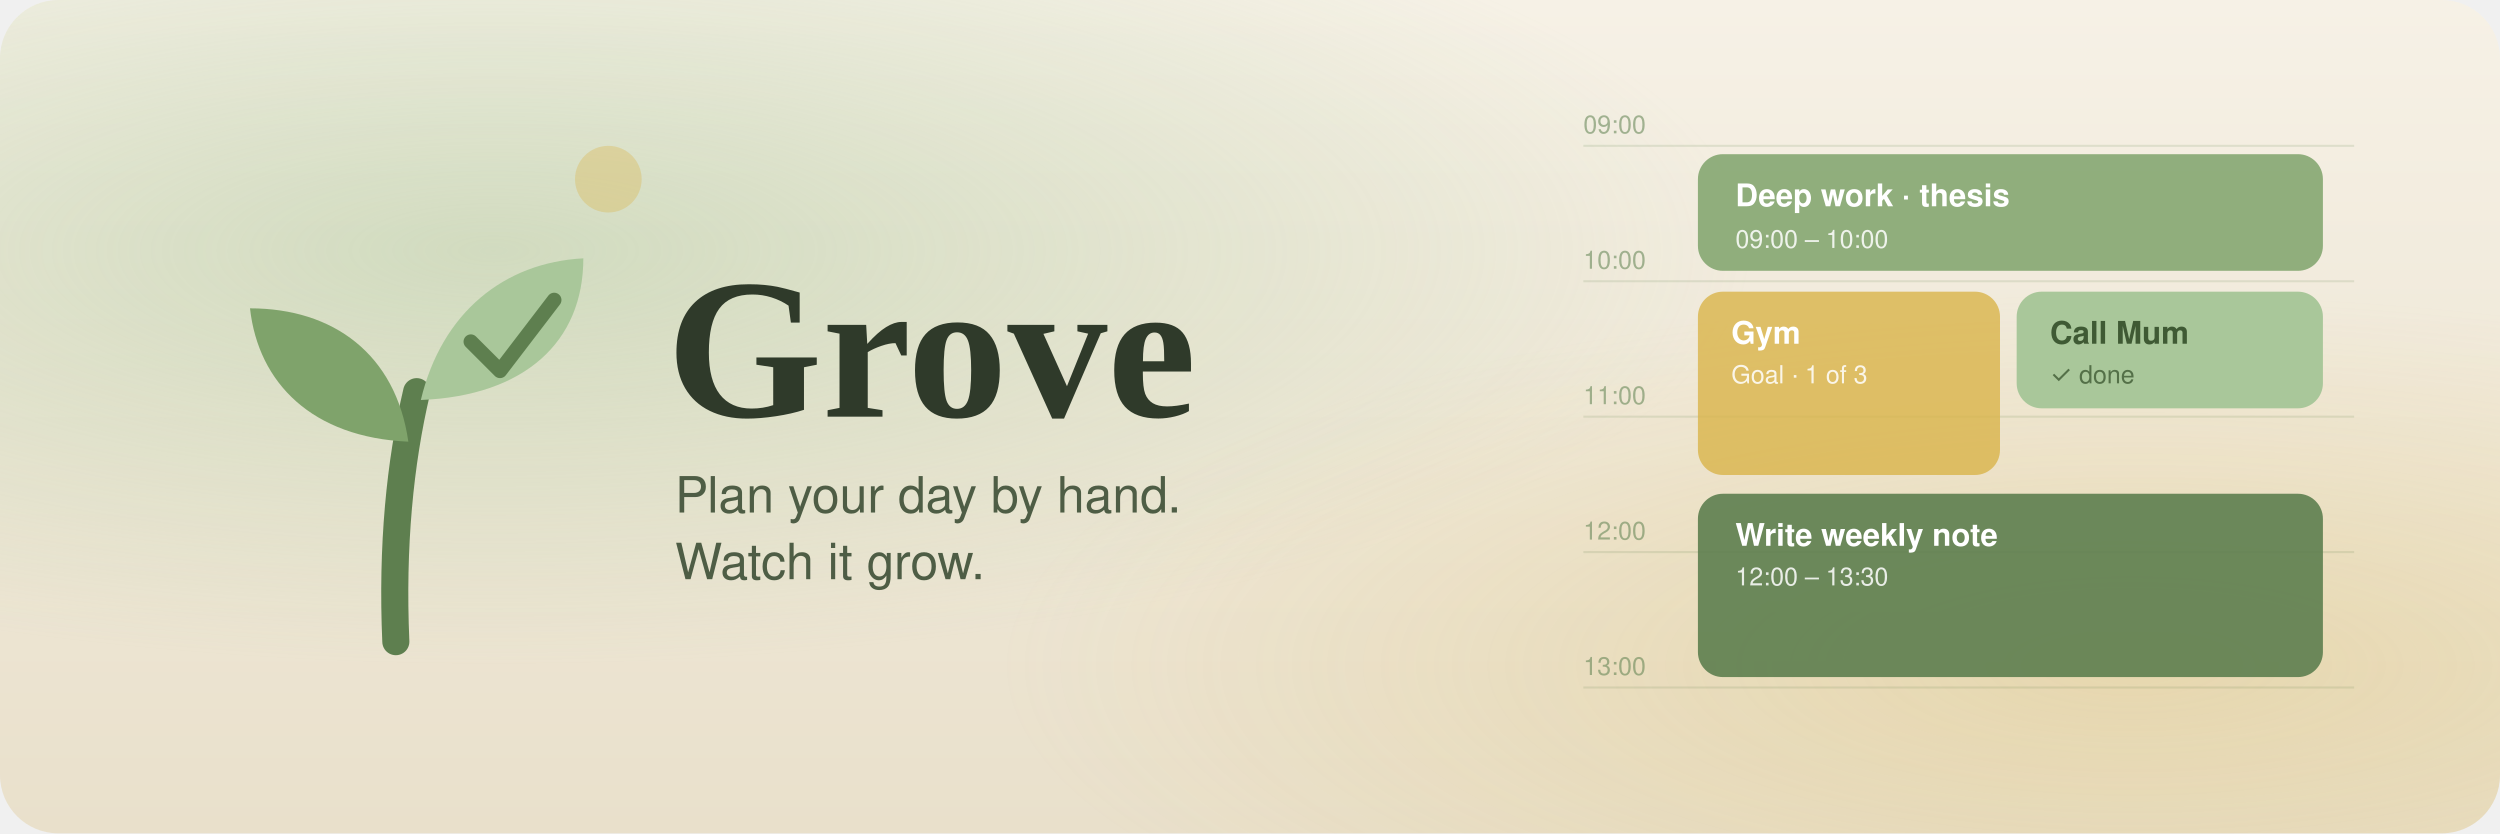
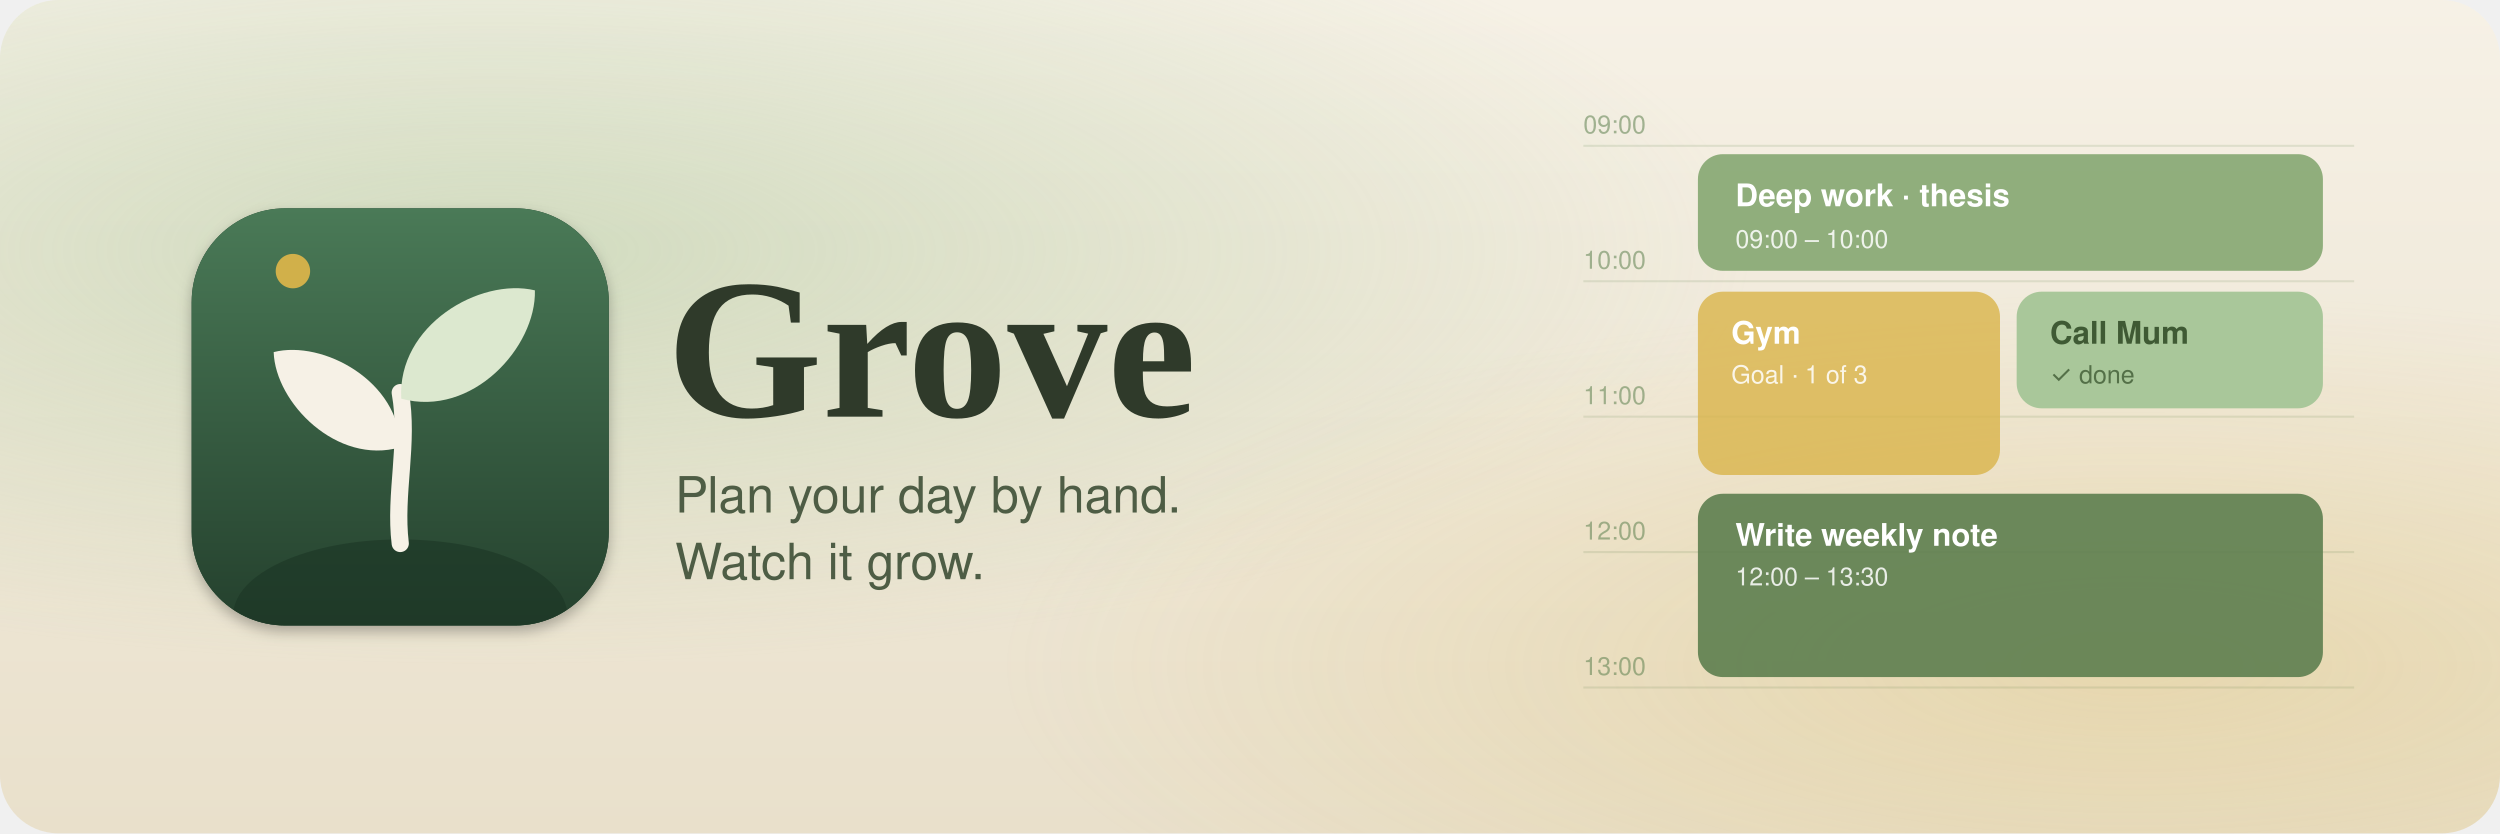
<svg xmlns="http://www.w3.org/2000/svg" width="1200" height="400" viewBox="0 0 1200 400" role="img" aria-label="Grove — plan your day, grow your days">
  <defs>
    <linearGradient id="bg" x1="0" y1="0" x2="0" y2="1">
      <stop offset="0" stop-color="#F6F1E6" />
      <stop offset="1" stop-color="#E9E0CB" />
    </linearGradient>
    <radialGradient id="glowA" cx="0.2" cy="0.3" r="0.5">
      <stop offset="0" stop-color="#A9C79A" stop-opacity="0.45" />
      <stop offset="1" stop-color="#A9C79A" stop-opacity="0" />
    </radialGradient>
    <radialGradient id="glowB" cx="0.85" cy="0.8" r="0.45">
      <stop offset="0" stop-color="#D9B44A" stop-opacity="0.25" />
      <stop offset="1" stop-color="#D9B44A" stop-opacity="0" />
    </radialGradient>
+     <linearGradient id="tileFill" x1="0" y1="0" x2="0" y2="1">
+       <stop offset="0" stop-color="#4A7A57" />
+       <stop offset="1" stop-color="#24402D" />
+     </linearGradient>
+     <clipPath id="tileClip">
+       <rect x="100" y="100" width="824" height="824" rx="185" />
+     </clipPath>
+     <filter id="tileShadow" x="-20%" y="-20%" width="140%" height="140%">
+       <feDropShadow dx="0" dy="12" stdDeviation="14" flood-color="#000000" flood-opacity="0.28" />
+     </filter>
  </defs>
  <rect width="1200" height="400" rx="28" fill="url(#bg)" />
  <rect width="1200" height="400" rx="28" fill="url(#glowA)" />
  <rect width="1200" height="400" rx="28" fill="url(#glowB)" />
  <g font-family="-apple-system, 'SF Pro Text', 'Segoe UI', Helvetica, Arial, sans-serif" font-size="15">
    <g stroke="#5E7F4F" stroke-opacity="0.15" stroke-width="1">
      <line x1="760" y1="70" x2="1130" y2="70" />
      <line x1="760" y1="135" x2="1130" y2="135" />
      <line x1="760" y1="200" x2="1130" y2="200" />
      <line x1="760" y1="265" x2="1130" y2="265" />
      <line x1="760" y1="330" x2="1130" y2="330" />
    </g>
    <g fill="#5E7F4F" fill-opacity="0.55" font-size="12">
      <text x="760" y="64">09:00</text>
      <text x="760" y="129">10:00</text>
      <text x="760" y="194">11:00</text>
      <text x="760" y="259">12:00</text>
      <text x="760" y="324">13:00</text>
    </g>
    <rect x="815" y="74" width="300" height="56" rx="12" fill="#7FA36B" fill-opacity="0.85" />
    <text x="833" y="99" fill="#FFFFFF" font-weight="600">Deep work · thesis</text>
    <text x="833" y="119" fill="#FFFFFF" fill-opacity="0.85" font-size="12">09:00 – 10:00</text>
    <rect x="815" y="140" width="145" height="88" rx="12" fill="#D9B44A" fill-opacity="0.8" />
    <text x="831" y="165" fill="#FFFFFF" font-weight="600">Gym</text>
    <text x="831" y="184" fill="#FFFFFF" fill-opacity="0.85" font-size="12">Goal · 1 of 3</text>
    <rect x="968" y="140" width="147" height="56" rx="12" fill="#A9C79A" />
    <text x="984" y="165" fill="#3F5A34" font-weight="600">Call Mum</text>
    <text x="984" y="184" fill="#3F5A34" fill-opacity="0.8" font-size="12">✓ done</text>
    <rect x="815" y="237" width="300" height="88" rx="12" fill="#5E7F4F" fill-opacity="0.9" />
    <text x="833" y="262" fill="#FFFFFF" font-weight="600">Write weekly note</text>
    <text x="833" y="281" fill="#FFFFFF" fill-opacity="0.85" font-size="12">12:00 – 13:30</text>
  </g>
-   <g transform="translate(80 92)">
-     <circle cx="212" cy="-6" r="16" fill="#D9B44A" fill-opacity="0.35" />
-     <path d="M110 216 C 108 170, 112 130, 120 96" fill="none" stroke="#5E7F4F" stroke-width="13" stroke-linecap="round" />
-     <path d="M116 120 C 70 118, 44 92, 40 56 C 80 56, 110 78, 116 120 Z" fill="#7FA36B" />
-     <path d="M122 100 C 132 58, 162 34, 200 32 C 200 72, 172 98, 122 100 Z" fill="#A9C79A" />
-     <path d="M146 72 L 160 86 L 186 52" fill="none" stroke="#5E7F4F" stroke-width="7" stroke-linecap="round" stroke-linejoin="round" />
+   <g transform="translate(67.7 75.7) scale(0.243)">
+     <rect x="100" y="100" width="824" height="824" rx="185" fill="#24402D" filter="url(#tileShadow)" />
+     <rect x="100" y="100" width="824" height="824" rx="185" fill="url(#tileFill)" />
+     <g clip-path="url(#tileClip)">
+       <ellipse cx="512" cy="904" rx="330" ry="150" fill="#1B3323" fill-opacity="0.55" />
+       <path d="M512 762 C 500 664, 530 564, 512 464" fill="none" stroke="#F6F1E6" stroke-width="34" stroke-linecap="round" />
+       <path d="M512 572 C 387 608.1, 265.1 483.9, 262 384 C 358.9 359.3, 512 441.9, 512 572 Z" fill="#F6F1E6" />
+       <path d="M514 476 C 505.7 330.8, 669.5 236.1, 778 262 C 780.9 373.6, 654.3 514.2, 514 476 Z" fill="#DCE8CF" />
+       <circle cx="300" cy="224" r="34" fill="#D9B44A" fill-opacity="0.95" />
+     </g>
  </g>
  <g font-family="'New York', 'Iowan Old Style', Georgia, 'Times New Roman', serif">
    <text x="320" y="200" font-size="96" font-weight="600" fill="#2F3A2A">Grove</text>
  </g>
  <g font-family="-apple-system, 'SF Pro Text', 'Segoe UI', Helvetica, Arial, sans-serif">
    <text x="324" y="246" font-size="24" fill="#4E5D45">Plan your day by hand.</text>
    <text x="324" y="278" font-size="24" fill="#4E5D45">Watch it grow.</text>
  </g>
</svg>
